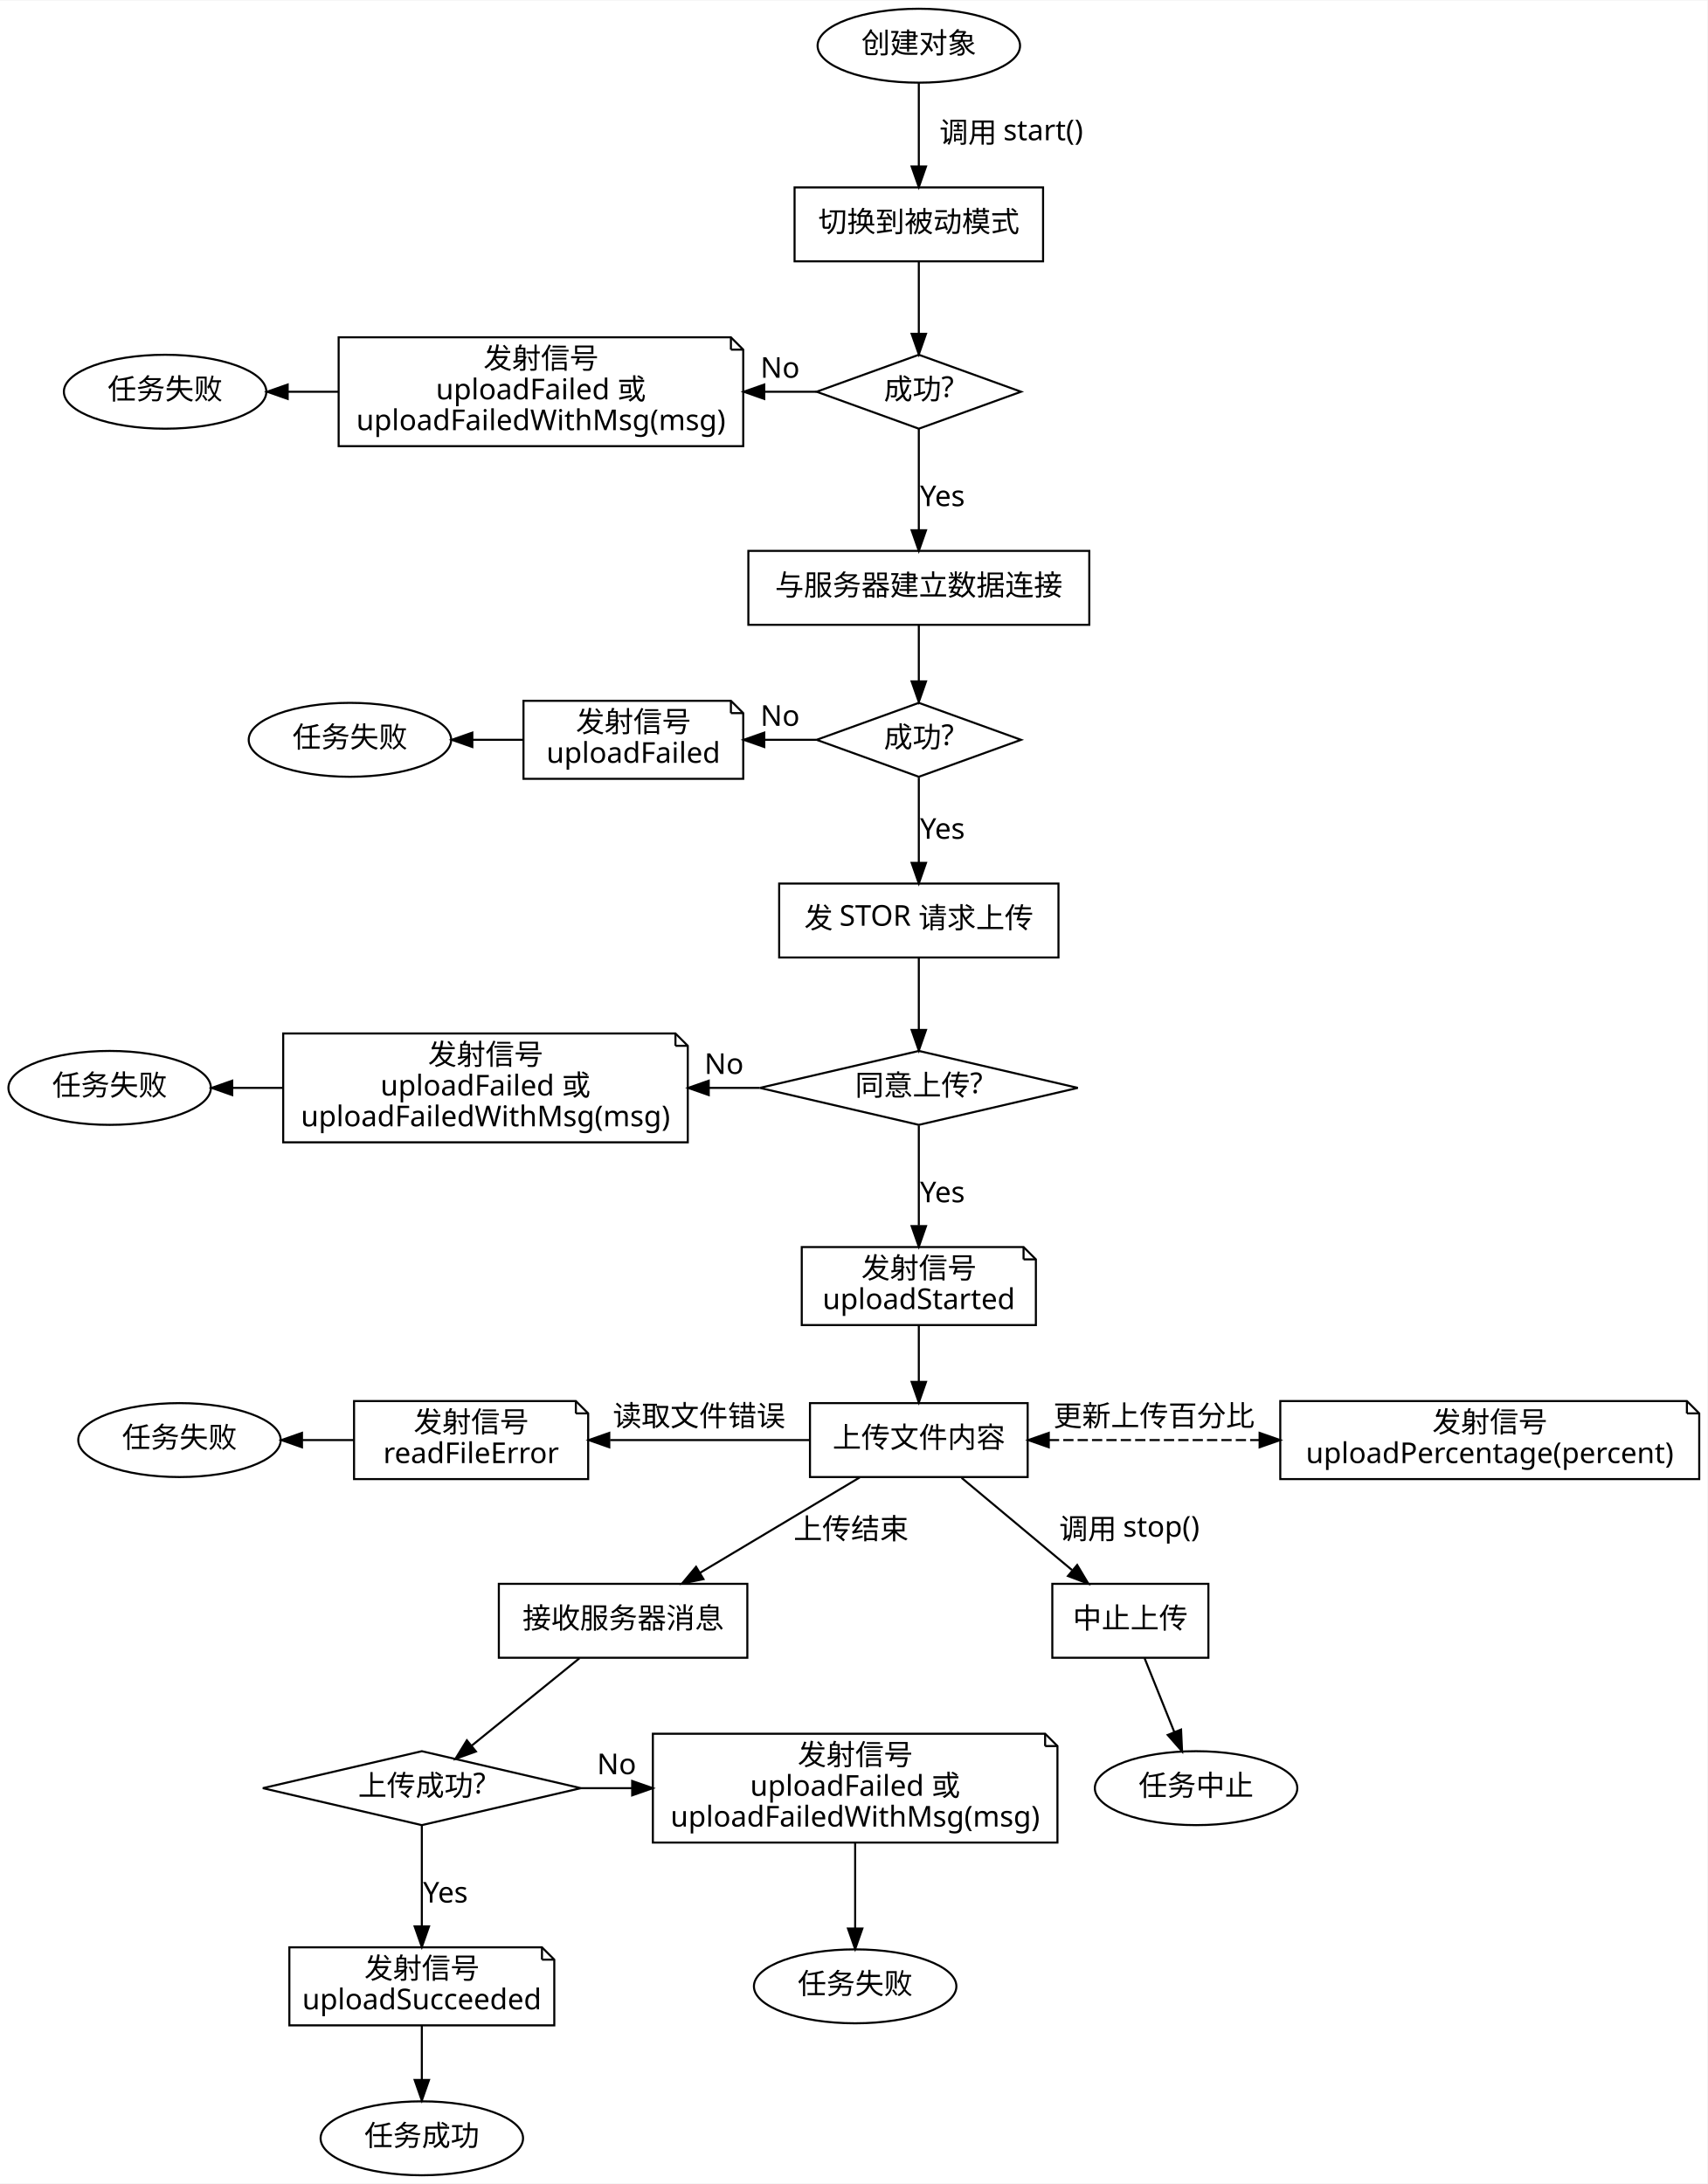
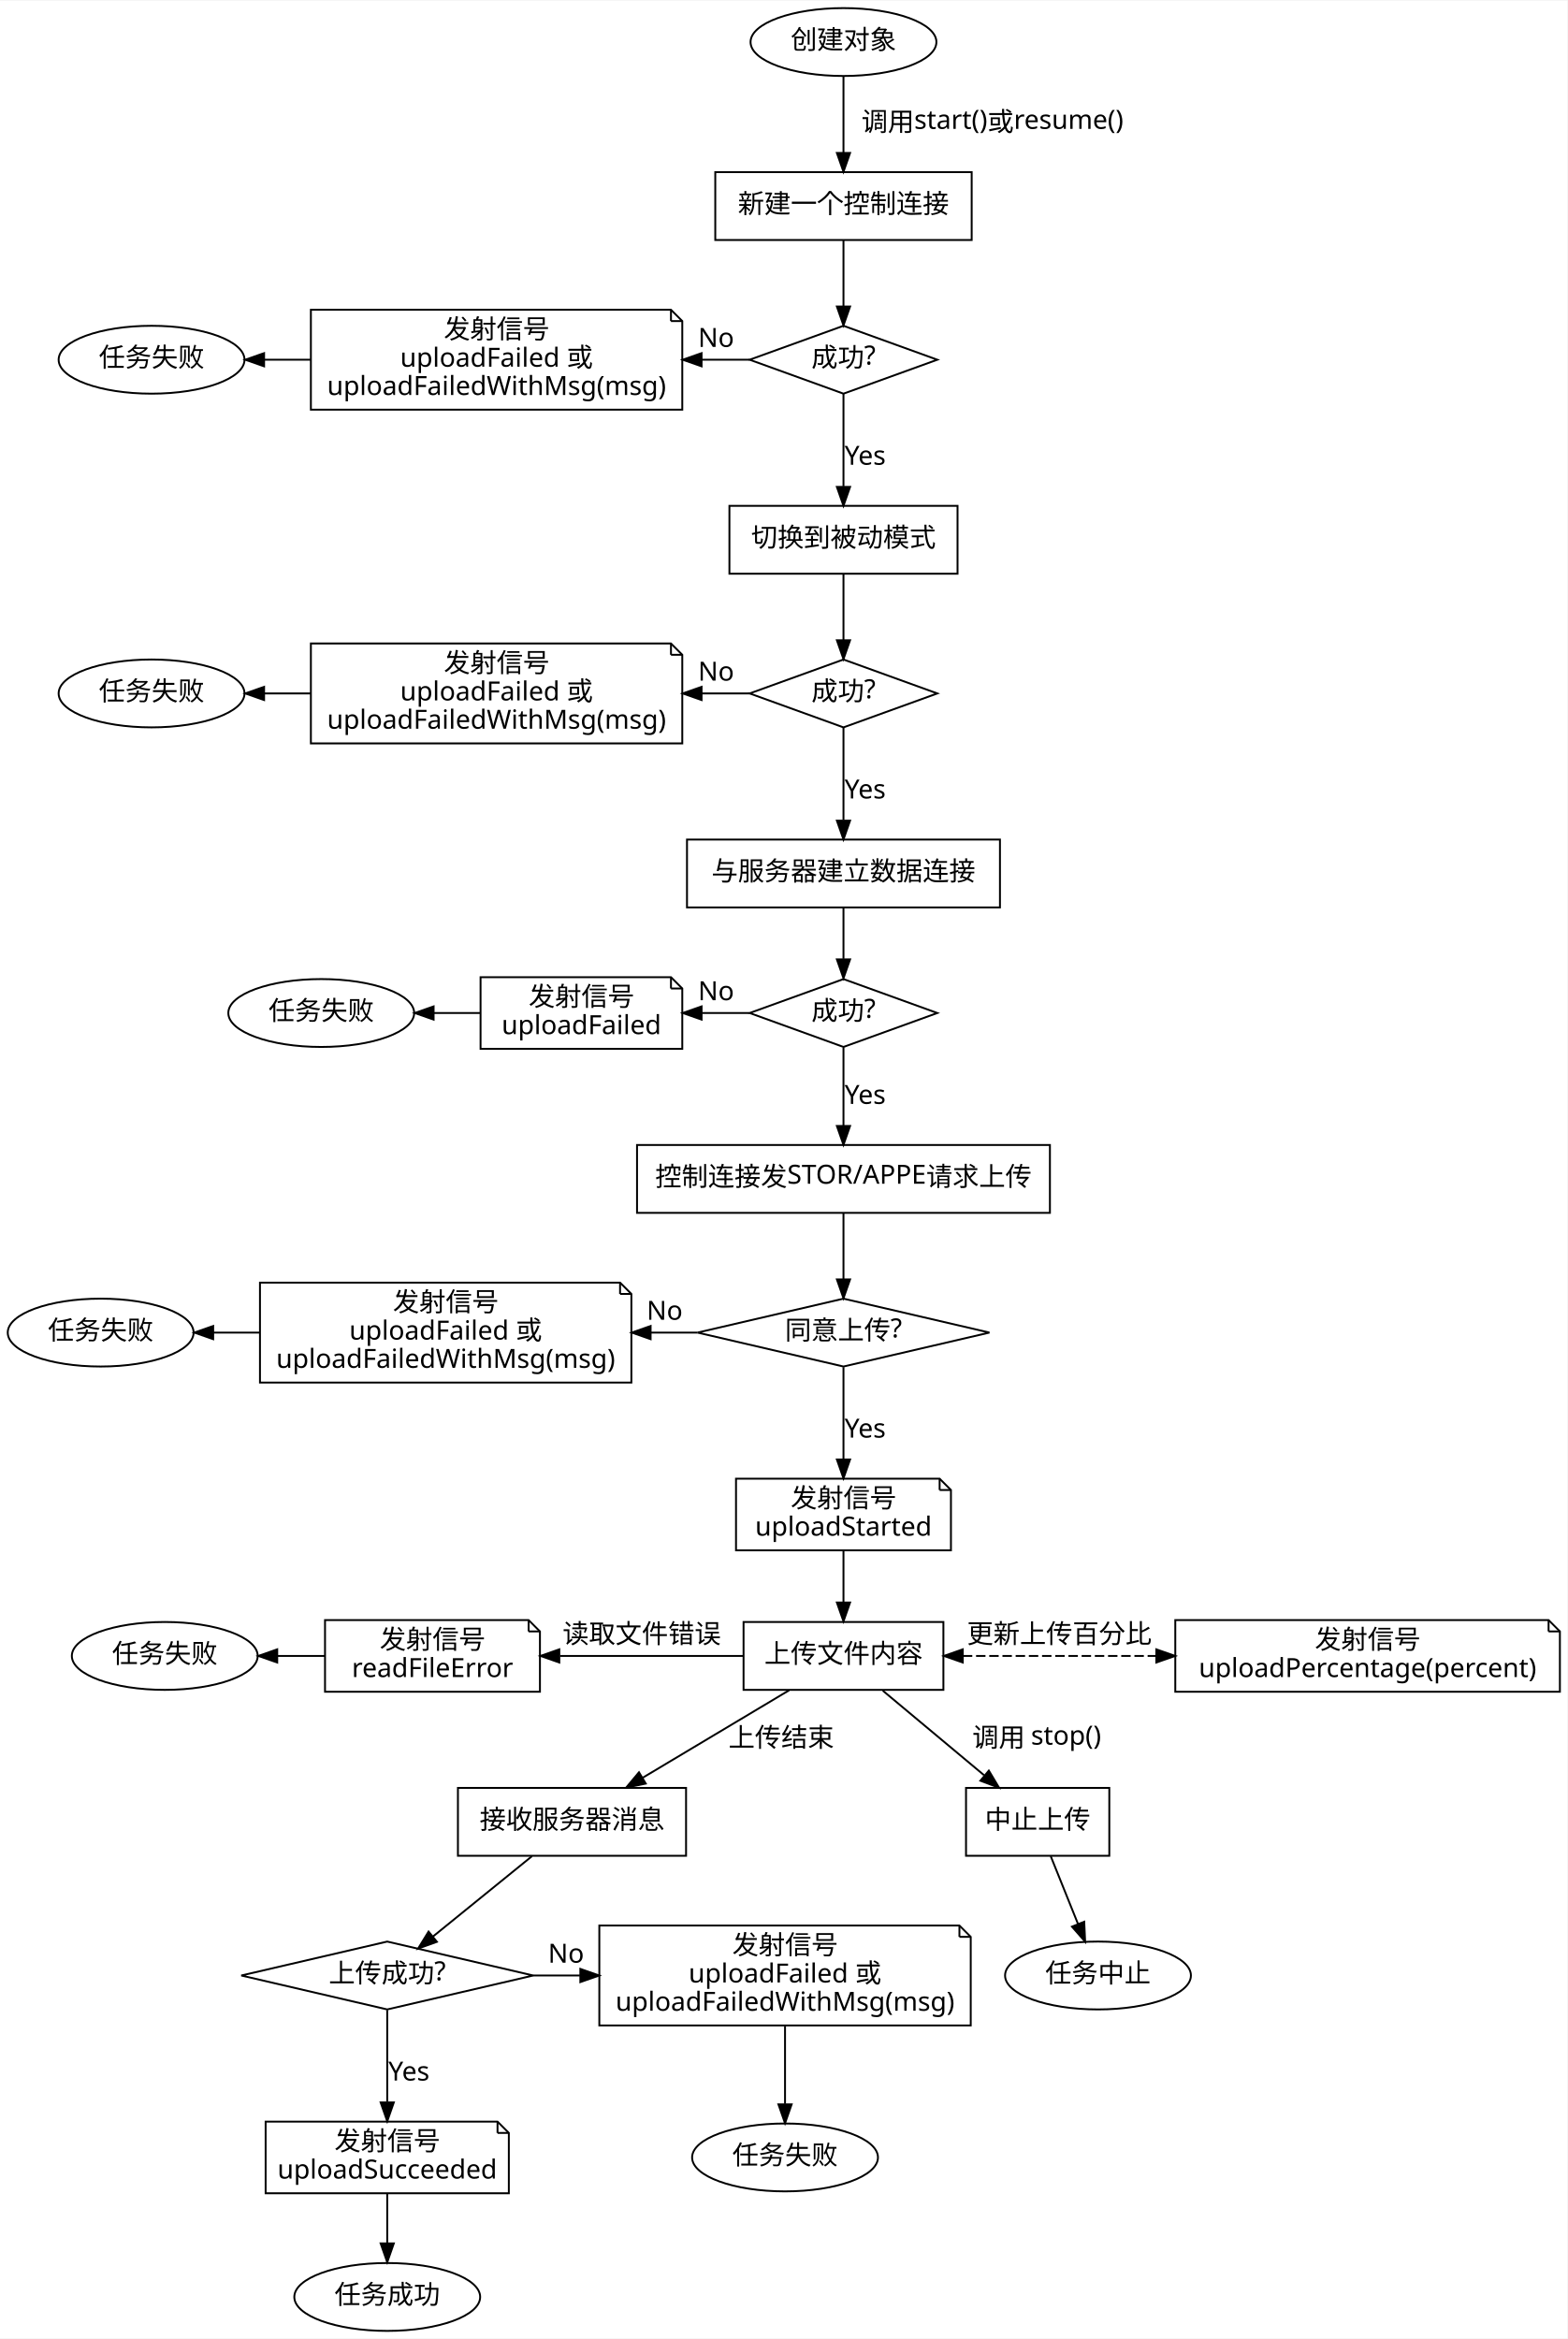
- <svg xmlns="http://www.w3.org/2000/svg" width="831pt" height="1063pt" viewBox="0.00 0.00 831.40 1063.00">
-   <g id="graph0" class="graph" transform="scale(1 1) rotate(0) translate(4 1059)">
-     <polygon fill="white" stroke="none" points="-4,4 -4,-1059 827.396,-1059 827.396,4 -4,4" />
+ <svg xmlns="http://www.w3.org/2000/svg" width="831pt" height="1240pt" viewBox="0.00 0.00 831.40 1240.00">
+   <g id="graph0" class="graph" transform="scale(1 1) rotate(0) translate(4 1236)">
+     <polygon fill="white" stroke="none" points="-4,4 -4,-1236 827.396,-1236 827.396,4 -4,4" />
    <g id="node1" class="node">
-       <ellipse fill="none" stroke="black" cx="443.396" cy="-1037" rx="49.291" ry="18" />
-       <text text-anchor="middle" x="443.396" y="-1033.3" font-family="SimHei" font-size="14.00">创建对象</text>
+       <ellipse fill="none" stroke="black" cx="443.396" cy="-1214" rx="49.291" ry="18" />
+       <text text-anchor="middle" x="443.396" y="-1210.3" font-family="SimHei" font-size="14.00">创建对象</text>
    </g>
    <g id="node2" class="node">
+       <polygon fill="none" stroke="black" points="511.396,-1145 375.396,-1145 375.396,-1109 511.396,-1109 511.396,-1145" />
+       <text text-anchor="middle" x="443.396" y="-1123.3" font-family="SimHei" font-size="14.00">新建一个控制连接</text>
+     </g>
+     <g id="edge1" class="edge">
+       <path fill="none" stroke="black" d="M443.396,-1195.8C443.396,-1184.16 443.396,-1168.55 443.396,-1155.24" />
+       <polygon fill="black" stroke="black" points="446.896,-1155.18 443.396,-1145.18 439.896,-1155.18 446.896,-1155.18" />
+       <text text-anchor="middle" x="522.396" y="-1166.8" font-family="SimHei" font-size="14.00">调用start()或resume()</text>
+     </g>
+     <g id="node3" class="node">
+       <polygon fill="none" stroke="black" points="443.396,-1063.5 393.626,-1045.5 443.396,-1027.5 493.165,-1045.5 443.396,-1063.5" />
+       <text text-anchor="middle" x="443.396" y="-1041.8" font-family="SimHei" font-size="14.00">成功?</text>
+     </g>
+     <g id="edge2" class="edge">
+       <path fill="none" stroke="black" d="M443.396,-1108.75C443.396,-1098.54 443.396,-1085.38 443.396,-1073.79" />
+       <polygon fill="black" stroke="black" points="446.896,-1073.72 443.396,-1063.72 439.896,-1073.72 446.896,-1073.72" />
+     </g>
+     <g id="node6" class="node">
      <polygon fill="none" stroke="black" points="503.896,-968 382.896,-968 382.896,-932 503.896,-932 503.896,-968" />
      <text text-anchor="middle" x="443.396" y="-946.3" font-family="SimHei" font-size="14.00">切换到被动模式</text>
    </g>
-     <g id="edge1" class="edge">
-       <path fill="none" stroke="black" d="M443.396,-1018.8C443.396,-1007.16 443.396,-991.548 443.396,-978.237" />
-       <polygon fill="black" stroke="black" points="446.896,-978.175 443.396,-968.175 439.896,-978.175 446.896,-978.175" />
-       <text text-anchor="middle" x="488.396" y="-989.8" font-family="SimHei" font-size="14.00">调用 start()</text>
-     </g>
-     <g id="node3" class="node">
+     <g id="edge5" class="edge">
+       <path fill="none" stroke="black" d="M443.396,-1027.35C443.396,-1013.64 443.396,-994.169 443.396,-978.319" />
+       <polygon fill="black" stroke="black" points="446.896,-978.041 443.396,-968.041 439.896,-978.041 446.896,-978.041" />
+       <text text-anchor="middle" x="454.896" y="-989.8" font-family="SimHei" font-size="14.00">Yes</text>
+     </g>
+     <g id="node4" class="node">
+       <polygon fill="none" stroke="black" points="351.896,-1072 160.896,-1072 160.896,-1019 357.896,-1019 357.896,-1066 351.896,-1072" />
+       <polyline fill="none" stroke="black" points="351.896,-1072 351.896,-1066 " />
+       <polyline fill="none" stroke="black" points="357.896,-1066 351.896,-1066 " />
+       <text text-anchor="middle" x="259.396" y="-1056.8" font-family="SimHei" font-size="14.00">发射信号</text>
+       <text text-anchor="middle" x="259.396" y="-1041.8" font-family="SimHei" font-size="14.00">uploadFailed 或</text>
+       <text text-anchor="middle" x="259.396" y="-1026.8" font-family="SimHei" font-size="14.00">uploadFailedWithMsg(msg)</text>
+     </g>
+     <g id="edge4" class="edge">
+       <path fill="none" stroke="black" d="M368.145,-1045.5C376.953,-1045.5 385.549,-1045.5 393.595,-1045.5" />
+       <polygon fill="black" stroke="black" points="368.129,-1042 358.129,-1045.5 368.129,-1049 368.129,-1042" />
+       <text text-anchor="middle" x="375.828" y="-1052.3" font-family="SimHei" font-size="14.00">No</text>
+     </g>
+     <g id="node5" class="node">
+       <ellipse fill="none" stroke="black" cx="76.396" cy="-1045.5" rx="49.291" ry="18" />
+       <text text-anchor="middle" x="76.396" y="-1041.8" font-family="SimHei" font-size="14.00">任务失败</text>
+     </g>
+     <g id="edge3" class="edge">
+       <path fill="none" stroke="black" d="M136.088,-1045.5C144.295,-1045.5 152.502,-1045.5 160.709,-1045.5" />
+       <polygon fill="black" stroke="black" points="136.077,-1042 126.077,-1045.5 136.077,-1049 136.077,-1042" />
+     </g>
+     <g id="node7" class="node">
      <polygon fill="none" stroke="black" points="443.396,-886.5 393.626,-868.5 443.396,-850.5 493.165,-868.5 443.396,-886.5" />
      <text text-anchor="middle" x="443.396" y="-864.8" font-family="SimHei" font-size="14.00">成功?</text>
    </g>
-     <g id="edge2" class="edge">
+     <g id="edge6" class="edge">
      <path fill="none" stroke="black" d="M443.396,-931.75C443.396,-921.54 443.396,-908.378 443.396,-896.788" />
      <polygon fill="black" stroke="black" points="446.896,-896.717 443.396,-886.717 439.896,-896.717 446.896,-896.717" />
    </g>
-     <g id="node6" class="node">
+     <g id="node10" class="node">
      <polygon fill="none" stroke="black" points="526.396,-791 360.396,-791 360.396,-755 526.396,-755 526.396,-791" />
      <text text-anchor="middle" x="443.396" y="-769.3" font-family="SimHei" font-size="14.00">与服务器建立数据连接</text>
    </g>
-     <g id="edge3" class="edge">
+     <g id="edge7" class="edge">
      <path fill="none" stroke="black" d="M443.396,-850.351C443.396,-836.643 443.396,-817.169 443.396,-801.319" />
      <polygon fill="black" stroke="black" points="446.896,-801.041 443.396,-791.041 439.896,-801.041 446.896,-801.041" />
      <text text-anchor="middle" x="454.896" y="-812.8" font-family="SimHei" font-size="14.00">Yes</text>
    </g>
-     <g id="node4" class="node">
+     <g id="node8" class="node">
      <polygon fill="none" stroke="black" points="351.896,-895 160.896,-895 160.896,-842 357.896,-842 357.896,-889 351.896,-895" />
      <polyline fill="none" stroke="black" points="351.896,-895 351.896,-889 " />
      <polyline fill="none" stroke="black" points="357.896,-889 351.896,-889 " />
      <text text-anchor="middle" x="259.396" y="-879.8" font-family="SimHei" font-size="14.00">发射信号</text>
      <text text-anchor="middle" x="259.396" y="-864.8" font-family="SimHei" font-size="14.00">uploadFailed 或</text>
      <text text-anchor="middle" x="259.396" y="-849.8" font-family="SimHei" font-size="14.00">uploadFailedWithMsg(msg)</text>
    </g>
-     <g id="edge4" class="edge">
+     <g id="edge8" class="edge">
      <path fill="none" stroke="black" d="M368.145,-868.5C376.953,-868.5 385.549,-868.5 393.595,-868.5" />
      <polygon fill="black" stroke="black" points="368.129,-865 358.129,-868.5 368.129,-872 368.129,-865" />
      <text text-anchor="middle" x="375.828" y="-875.3" font-family="SimHei" font-size="14.00">No</text>
    </g>
-     <g id="node5" class="node">
+     <g id="node9" class="node">
      <ellipse fill="none" stroke="black" cx="76.396" cy="-868.5" rx="49.291" ry="18" />
      <text text-anchor="middle" x="76.396" y="-864.8" font-family="SimHei" font-size="14.00">任务失败</text>
    </g>
-     <g id="edge5" class="edge">
+     <g id="edge9" class="edge">
      <path fill="none" stroke="black" d="M136.088,-868.5C144.295,-868.5 152.502,-868.5 160.709,-868.5" />
      <polygon fill="black" stroke="black" points="136.077,-865 126.077,-868.5 136.077,-872 136.077,-865" />
    </g>
-     <g id="node7" class="node">
+     <g id="node11" class="node">
      <polygon fill="none" stroke="black" points="443.396,-717 393.626,-699 443.396,-681 493.165,-699 443.396,-717" />
      <text text-anchor="middle" x="443.396" y="-695.3" font-family="SimHei" font-size="14.00">成功?</text>
    </g>
-     <g id="edge6" class="edge">
+     <g id="edge10" class="edge">
      <path fill="none" stroke="black" d="M443.396,-754.937C443.396,-746.807 443.396,-736.876 443.396,-727.705" />
      <polygon fill="black" stroke="black" points="446.896,-727.441 443.396,-717.441 439.896,-727.441 446.896,-727.441" />
    </g>
-     <g id="node10" class="node">
-       <polygon fill="none" stroke="black" points="511.396,-629 375.396,-629 375.396,-593 511.396,-593 511.396,-629" />
-       <text text-anchor="middle" x="443.396" y="-607.3" font-family="SimHei" font-size="14.00">发 STOR 请求上传</text>
-     </g>
-     <g id="edge7" class="edge">
+     <g id="node14" class="node">
+       <polygon fill="none" stroke="black" points="552.896,-629 333.896,-629 333.896,-593 552.896,-593 552.896,-629" />
+       <text text-anchor="middle" x="443.396" y="-607.3" font-family="SimHei" font-size="14.00">控制连接发STOR/APPE请求上传</text>
+     </g>
+     <g id="edge11" class="edge">
      <path fill="none" stroke="black" d="M443.396,-680.597C443.396,-668.746 443.396,-652.817 443.396,-639.292" />
      <polygon fill="black" stroke="black" points="446.896,-639.084 443.396,-629.084 439.896,-639.084 446.896,-639.084" />
      <text text-anchor="middle" x="454.896" y="-650.8" font-family="SimHei" font-size="14.00">Yes</text>
    </g>
-     <g id="node8" class="node">
+     <g id="node12" class="node">
      <polygon fill="none" stroke="black" points="351.896,-718 250.896,-718 250.896,-680 357.896,-680 357.896,-712 351.896,-718" />
      <polyline fill="none" stroke="black" points="351.896,-718 351.896,-712 " />
      <polyline fill="none" stroke="black" points="357.896,-712 351.896,-712 " />
      <text text-anchor="middle" x="304.396" y="-702.8" font-family="SimHei" font-size="14.00">发射信号</text>
      <text text-anchor="middle" x="304.396" y="-687.8" font-family="SimHei" font-size="14.00">uploadFailed</text>
    </g>
-     <g id="edge9" class="edge">
+     <g id="edge13" class="edge">
      <path fill="none" stroke="black" d="M368.328,-699C376.756,-699 385.293,-699 393.44,-699" />
      <polygon fill="black" stroke="black" points="368.137,-695.5 358.137,-699 368.137,-702.5 368.137,-695.5" />
      <text text-anchor="middle" x="375.828" y="-705.8" font-family="SimHei" font-size="14.00">No</text>
    </g>
-     <g id="node9" class="node">
+     <g id="node13" class="node">
      <ellipse fill="none" stroke="black" cx="166.396" cy="-699" rx="49.291" ry="18" />
      <text text-anchor="middle" x="166.396" y="-695.3" font-family="SimHei" font-size="14.00">任务失败</text>
    </g>
-     <g id="edge8" class="edge">
+     <g id="edge12" class="edge">
      <path fill="none" stroke="black" d="M226.072,-699C234.337,-699 242.603,-699 250.868,-699" />
      <polygon fill="black" stroke="black" points="225.989,-695.5 215.989,-699 225.989,-702.5 225.989,-695.5" />
    </g>
-     <g id="node11" class="node">
+     <g id="node15" class="node">
      <polygon fill="none" stroke="black" points="443.396,-547.5 365.977,-529.5 443.396,-511.5 520.815,-529.5 443.396,-547.5" />
      <text text-anchor="middle" x="443.396" y="-525.8" font-family="SimHei" font-size="14.00">同意上传?</text>
    </g>
-     <g id="edge10" class="edge">
+     <g id="edge14" class="edge">
      <path fill="none" stroke="black" d="M443.396,-592.75C443.396,-582.54 443.396,-569.378 443.396,-557.788" />
      <polygon fill="black" stroke="black" points="446.896,-557.717 443.396,-547.717 439.896,-557.717 446.896,-557.717" />
    </g>
-     <g id="node14" class="node">
+     <g id="node18" class="node">
      <polygon fill="none" stroke="black" points="494.396,-452 386.396,-452 386.396,-414 500.396,-414 500.396,-446 494.396,-452" />
      <polyline fill="none" stroke="black" points="494.396,-452 494.396,-446 " />
      <polyline fill="none" stroke="black" points="500.396,-446 494.396,-446 " />
      <text text-anchor="middle" x="443.396" y="-436.8" font-family="SimHei" font-size="14.00">发射信号</text>
      <text text-anchor="middle" x="443.396" y="-421.8" font-family="SimHei" font-size="14.00">uploadStarted</text>
    </g>
-     <g id="edge11" class="edge">
+     <g id="edge15" class="edge">
      <path fill="none" stroke="black" d="M443.396,-511.167C443.396,-497.573 443.396,-478.367 443.396,-462.516" />
      <polygon fill="black" stroke="black" points="446.896,-462.189 443.396,-452.189 439.896,-462.189 446.896,-462.189" />
      <text text-anchor="middle" x="454.896" y="-473.8" font-family="SimHei" font-size="14.00">Yes</text>
    </g>
-     <g id="node12" class="node">
+     <g id="node16" class="node">
      <polygon fill="none" stroke="black" points="324.896,-556 133.896,-556 133.896,-503 330.896,-503 330.896,-550 324.896,-556" />
      <polyline fill="none" stroke="black" points="324.896,-556 324.896,-550 " />
      <polyline fill="none" stroke="black" points="330.896,-550 324.896,-550 " />
      <text text-anchor="middle" x="232.396" y="-540.8" font-family="SimHei" font-size="14.00">发射信号</text>
      <text text-anchor="middle" x="232.396" y="-525.8" font-family="SimHei" font-size="14.00">uploadFailed 或</text>
      <text text-anchor="middle" x="232.396" y="-510.8" font-family="SimHei" font-size="14.00">uploadFailedWithMsg(msg)</text>
    </g>
-     <g id="edge14" class="edge">
+     <g id="edge18" class="edge">
      <path fill="none" stroke="black" d="M341.252,-529.5C349.575,-529.5 357.871,-529.5 365.93,-529.5" />
      <polygon fill="black" stroke="black" points="341.1,-526 331.1,-529.5 341.1,-533 341.1,-526" />
      <text text-anchor="middle" x="348.541" y="-536.3" font-family="SimHei" font-size="14.00">No</text>
    </g>
-     <g id="node13" class="node">
+     <g id="node17" class="node">
      <ellipse fill="none" stroke="black" cx="49.396" cy="-529.5" rx="49.291" ry="18" />
      <text text-anchor="middle" x="49.396" y="-525.8" font-family="SimHei" font-size="14.00">任务失败</text>
    </g>
-     <g id="edge13" class="edge">
+     <g id="edge17" class="edge">
      <path fill="none" stroke="black" d="M109.088,-529.5C117.295,-529.5 125.502,-529.5 133.709,-529.5" />
      <polygon fill="black" stroke="black" points="109.077,-526 99.077,-529.5 109.077,-533 109.077,-526" />
    </g>
-     <g id="node15" class="node">
+     <g id="node19" class="node">
      <polygon fill="none" stroke="black" points="496.396,-376 390.396,-376 390.396,-340 496.396,-340 496.396,-376" />
      <text text-anchor="middle" x="443.396" y="-354.3" font-family="SimHei" font-size="14.00">上传文件内容</text>
    </g>
-     <g id="edge12" class="edge">
+     <g id="edge16" class="edge">
      <path fill="none" stroke="black" d="M443.396,-413.955C443.396,-405.701 443.396,-395.738 443.396,-386.574" />
      <polygon fill="black" stroke="black" points="446.896,-386.335 443.396,-376.335 439.896,-386.335 446.896,-386.335" />
    </g>
-     <g id="node16" class="node">
+     <g id="node20" class="node">
      <polygon fill="none" stroke="black" points="359.896,-288 238.896,-288 238.896,-252 359.896,-252 359.896,-288" />
      <text text-anchor="middle" x="299.396" y="-266.3" font-family="SimHei" font-size="14.00">接收服务器消息</text>
    </g>
-     <g id="edge17" class="edge">
+     <g id="edge21" class="edge">
      <path fill="none" stroke="black" d="M414.601,-339.803C392.233,-326.444 361.036,-307.813 336.747,-293.307" />
      <polygon fill="black" stroke="black" points="338.52,-290.289 328.14,-288.167 334.931,-296.299 338.52,-290.289" />
      <text text-anchor="middle" x="410.396" y="-309.8" font-family="SimHei" font-size="14.00">上传结束</text>
    </g>
-     <g id="node21" class="node">
+     <g id="node25" class="node">
      <polygon fill="none" stroke="black" points="584.396,-288 508.396,-288 508.396,-252 584.396,-252 584.396,-288" />
      <text text-anchor="middle" x="546.396" y="-266.3" font-family="SimHei" font-size="14.00">中止上传</text>
    </g>
-     <g id="edge16" class="edge">
+     <g id="edge20" class="edge">
      <path fill="none" stroke="black" d="M464.239,-339.597C479.697,-326.69 500.949,-308.946 517.965,-294.738" />
      <polygon fill="black" stroke="black" points="520.502,-297.18 525.935,-288.084 516.015,-291.807 520.502,-297.18" />
      <text text-anchor="middle" x="545.896" y="-309.8" font-family="SimHei" font-size="14.00">调用 stop()</text>
    </g>
-     <g id="node23" class="node">
+     <g id="node27" class="node">
      <polygon fill="none" stroke="black" points="817.396,-377 619.396,-377 619.396,-339 823.396,-339 823.396,-371 817.396,-377" />
      <polyline fill="none" stroke="black" points="817.396,-377 817.396,-371 " />
      <polyline fill="none" stroke="black" points="823.396,-371 817.396,-371 " />
      <text text-anchor="middle" x="721.396" y="-361.8" font-family="SimHei" font-size="14.00">发射信号</text>
      <text text-anchor="middle" x="721.396" y="-346.8" font-family="SimHei" font-size="14.00">uploadPercentage(percent)</text>
    </g>
-     <g id="edge23" class="edge">
+     <g id="edge27" class="edge">
      <path fill="none" stroke="black" stroke-dasharray="5,2" d="M506.718,-358C537.015,-358 574.212,-358 609.082,-358" />
      <polygon fill="black" stroke="black" points="506.668,-354.5 496.668,-358 506.668,-361.5 506.668,-354.5" />
      <polygon fill="black" stroke="black" points="609.331,-361.5 619.331,-358 609.331,-354.5 609.331,-361.5" />
      <text text-anchor="middle" x="557.896" y="-364.8" font-family="SimHei" font-size="14.00">更新上传百分比</text>
    </g>
-     <g id="node17" class="node">
+     <g id="node21" class="node">
      <polygon fill="none" stroke="black" points="201.396,-206.5 123.977,-188.5 201.396,-170.5 278.815,-188.5 201.396,-206.5" />
      <text text-anchor="middle" x="201.396" y="-184.8" font-family="SimHei" font-size="14.00">上传成功?</text>
    </g>
-     <g id="edge18" class="edge">
+     <g id="edge22" class="edge">
      <path fill="none" stroke="black" d="M278.131,-251.75C262.695,-239.228 241.784,-222.264 225.689,-209.207" />
      <polygon fill="black" stroke="black" points="227.737,-206.362 217.766,-202.78 223.327,-211.798 227.737,-206.362" />
    </g>
-     <g id="node18" class="node">
+     <g id="node22" class="node">
      <polygon fill="none" stroke="black" points="504.896,-215 313.896,-215 313.896,-162 510.896,-162 510.896,-209 504.896,-215" />
      <polyline fill="none" stroke="black" points="504.896,-215 504.896,-209 " />
      <polyline fill="none" stroke="black" points="510.896,-209 504.896,-209 " />
      <text text-anchor="middle" x="412.396" y="-199.8" font-family="SimHei" font-size="14.00">发射信号</text>
      <text text-anchor="middle" x="412.396" y="-184.8" font-family="SimHei" font-size="14.00">uploadFailed 或</text>
      <text text-anchor="middle" x="412.396" y="-169.8" font-family="SimHei" font-size="14.00">uploadFailedWithMsg(msg)</text>
    </g>
-     <g id="edge20" class="edge">
+     <g id="edge24" class="edge">
      <path fill="none" stroke="black" d="M278.766,-188.5C286.877,-188.5 295.227,-188.5 303.605,-188.5" />
      <polygon fill="black" stroke="black" points="303.824,-192 313.824,-188.5 303.824,-185 303.824,-192" />
      <text text-anchor="middle" x="296.25" y="-195.3" font-family="SimHei" font-size="14.00">No</text>
    </g>
-     <g id="node19" class="node">
+     <g id="node23" class="node">
      <polygon fill="none" stroke="black" points="259.896,-111 136.896,-111 136.896,-73 265.896,-73 265.896,-105 259.896,-111" />
      <polyline fill="none" stroke="black" points="259.896,-111 259.896,-105 " />
      <polyline fill="none" stroke="black" points="265.896,-105 259.896,-105 " />
      <text text-anchor="middle" x="201.396" y="-95.8" font-family="SimHei" font-size="14.00">发射信号</text>
      <text text-anchor="middle" x="201.396" y="-80.8" font-family="SimHei" font-size="14.00">uploadSucceeded</text>
    </g>
-     <g id="edge19" class="edge">
+     <g id="edge23" class="edge">
      <path fill="none" stroke="black" d="M201.396,-170.167C201.396,-156.573 201.396,-137.367 201.396,-121.516" />
      <polygon fill="black" stroke="black" points="204.896,-121.189 201.396,-111.189 197.896,-121.189 204.896,-121.189" />
      <text text-anchor="middle" x="212.896" y="-132.8" font-family="SimHei" font-size="14.00">Yes</text>
    </g>
-     <g id="node26" class="node">
+     <g id="node30" class="node">
      <ellipse fill="none" stroke="black" cx="412.396" cy="-92" rx="49.291" ry="18" />
      <text text-anchor="middle" x="412.396" y="-88.3" font-family="SimHei" font-size="14.00">任务失败</text>
    </g>
-     <g id="edge21" class="edge">
+     <g id="edge25" class="edge">
      <path fill="none" stroke="black" d="M412.396,-161.677C412.396,-148.869 412.396,-133.396 412.396,-120.382" />
      <polygon fill="black" stroke="black" points="415.896,-120.141 412.396,-110.141 408.896,-120.141 415.896,-120.141" />
    </g>
-     <g id="node20" class="node">
+     <g id="node24" class="node">
      <ellipse fill="none" stroke="black" cx="201.396" cy="-18" rx="49.291" ry="18" />
      <text text-anchor="middle" x="201.396" y="-14.3" font-family="SimHei" font-size="14.00">任务成功</text>
    </g>
-     <g id="edge22" class="edge">
+     <g id="edge26" class="edge">
      <path fill="none" stroke="black" d="M201.396,-72.831C201.396,-64.894 201.396,-55.41 201.396,-46.629" />
      <polygon fill="black" stroke="black" points="204.896,-46.418 201.396,-36.418 197.896,-46.418 204.896,-46.418" />
    </g>
-     <g id="node22" class="node">
+     <g id="node26" class="node">
      <ellipse fill="none" stroke="black" cx="578.396" cy="-188.5" rx="49.291" ry="18" />
      <text text-anchor="middle" x="578.396" y="-184.8" font-family="SimHei" font-size="14.00">任务中止</text>
    </g>
-     <g id="edge15" class="edge">
+     <g id="edge19" class="edge">
      <path fill="none" stroke="black" d="M553.339,-251.75C557.561,-241.261 563.038,-227.655 567.794,-215.839" />
      <polygon fill="black" stroke="black" points="571.088,-217.027 571.576,-206.444 564.595,-214.413 571.088,-217.027" />
    </g>
-     <g id="node24" class="node">
+     <g id="node28" class="node">
      <polygon fill="none" stroke="black" points="276.396,-377 168.396,-377 168.396,-339 282.396,-339 282.396,-371 276.396,-377" />
      <polyline fill="none" stroke="black" points="276.396,-377 276.396,-371 " />
      <polyline fill="none" stroke="black" points="282.396,-371 276.396,-371 " />
      <text text-anchor="middle" x="225.396" y="-361.8" font-family="SimHei" font-size="14.00">发射信号</text>
      <text text-anchor="middle" x="225.396" y="-346.8" font-family="SimHei" font-size="14.00">readFileError</text>
    </g>
-     <g id="edge25" class="edge">
+     <g id="edge29" class="edge">
      <path fill="none" stroke="black" d="M293.061,-358C324.351,-358 360.975,-358 390.241,-358" />
      <polygon fill="black" stroke="black" points="292.673,-354.5 282.673,-358 292.673,-361.5 292.673,-354.5" />
      <text text-anchor="middle" x="336.396" y="-364.8" font-family="SimHei" font-size="14.00">读取文件错误</text>
    </g>
-     <g id="node25" class="node">
+     <g id="node29" class="node">
      <ellipse fill="none" stroke="black" cx="83.396" cy="-358" rx="49.291" ry="18" />
      <text text-anchor="middle" x="83.396" y="-354.3" font-family="SimHei" font-size="14.00">任务失败</text>
    </g>
-     <g id="edge24" class="edge">
+     <g id="edge28" class="edge">
      <path fill="none" stroke="black" d="M143.26,-358C151.638,-358 160.017,-358 168.395,-358" />
      <polygon fill="black" stroke="black" points="143.04,-354.5 133.04,-358 143.04,-361.5 143.04,-354.5" />
    </g>
  </g>
</svg>
